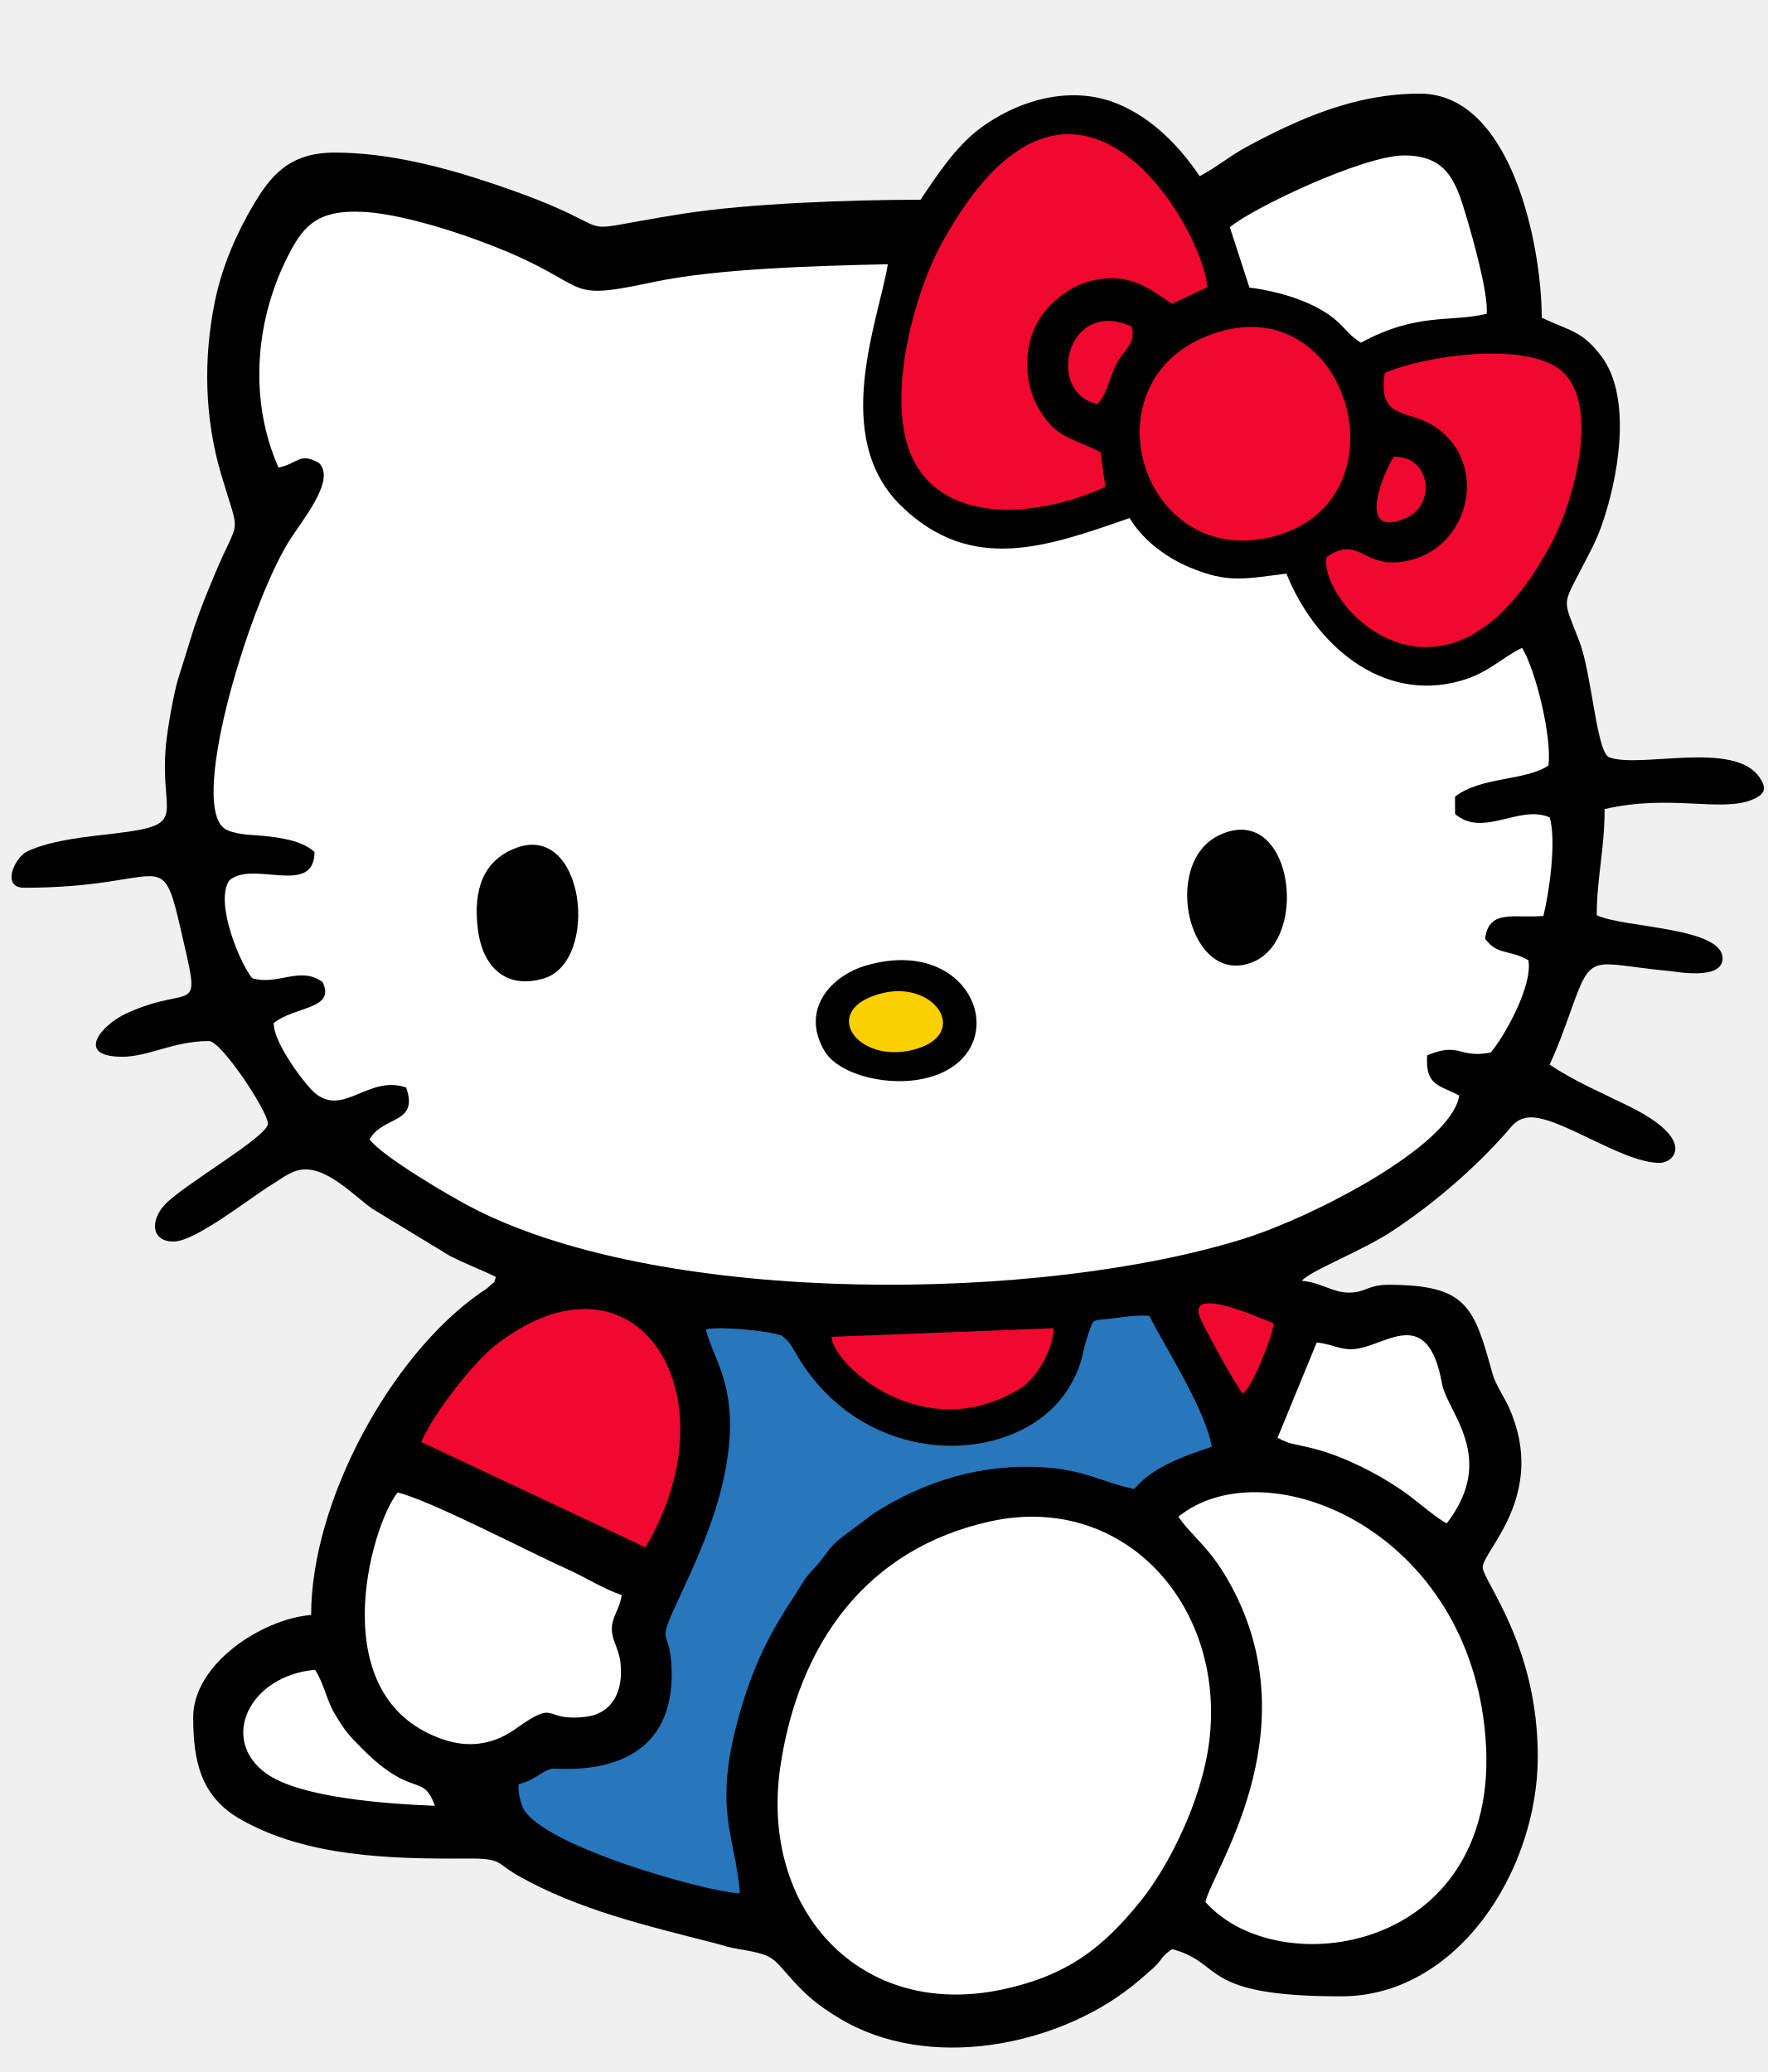
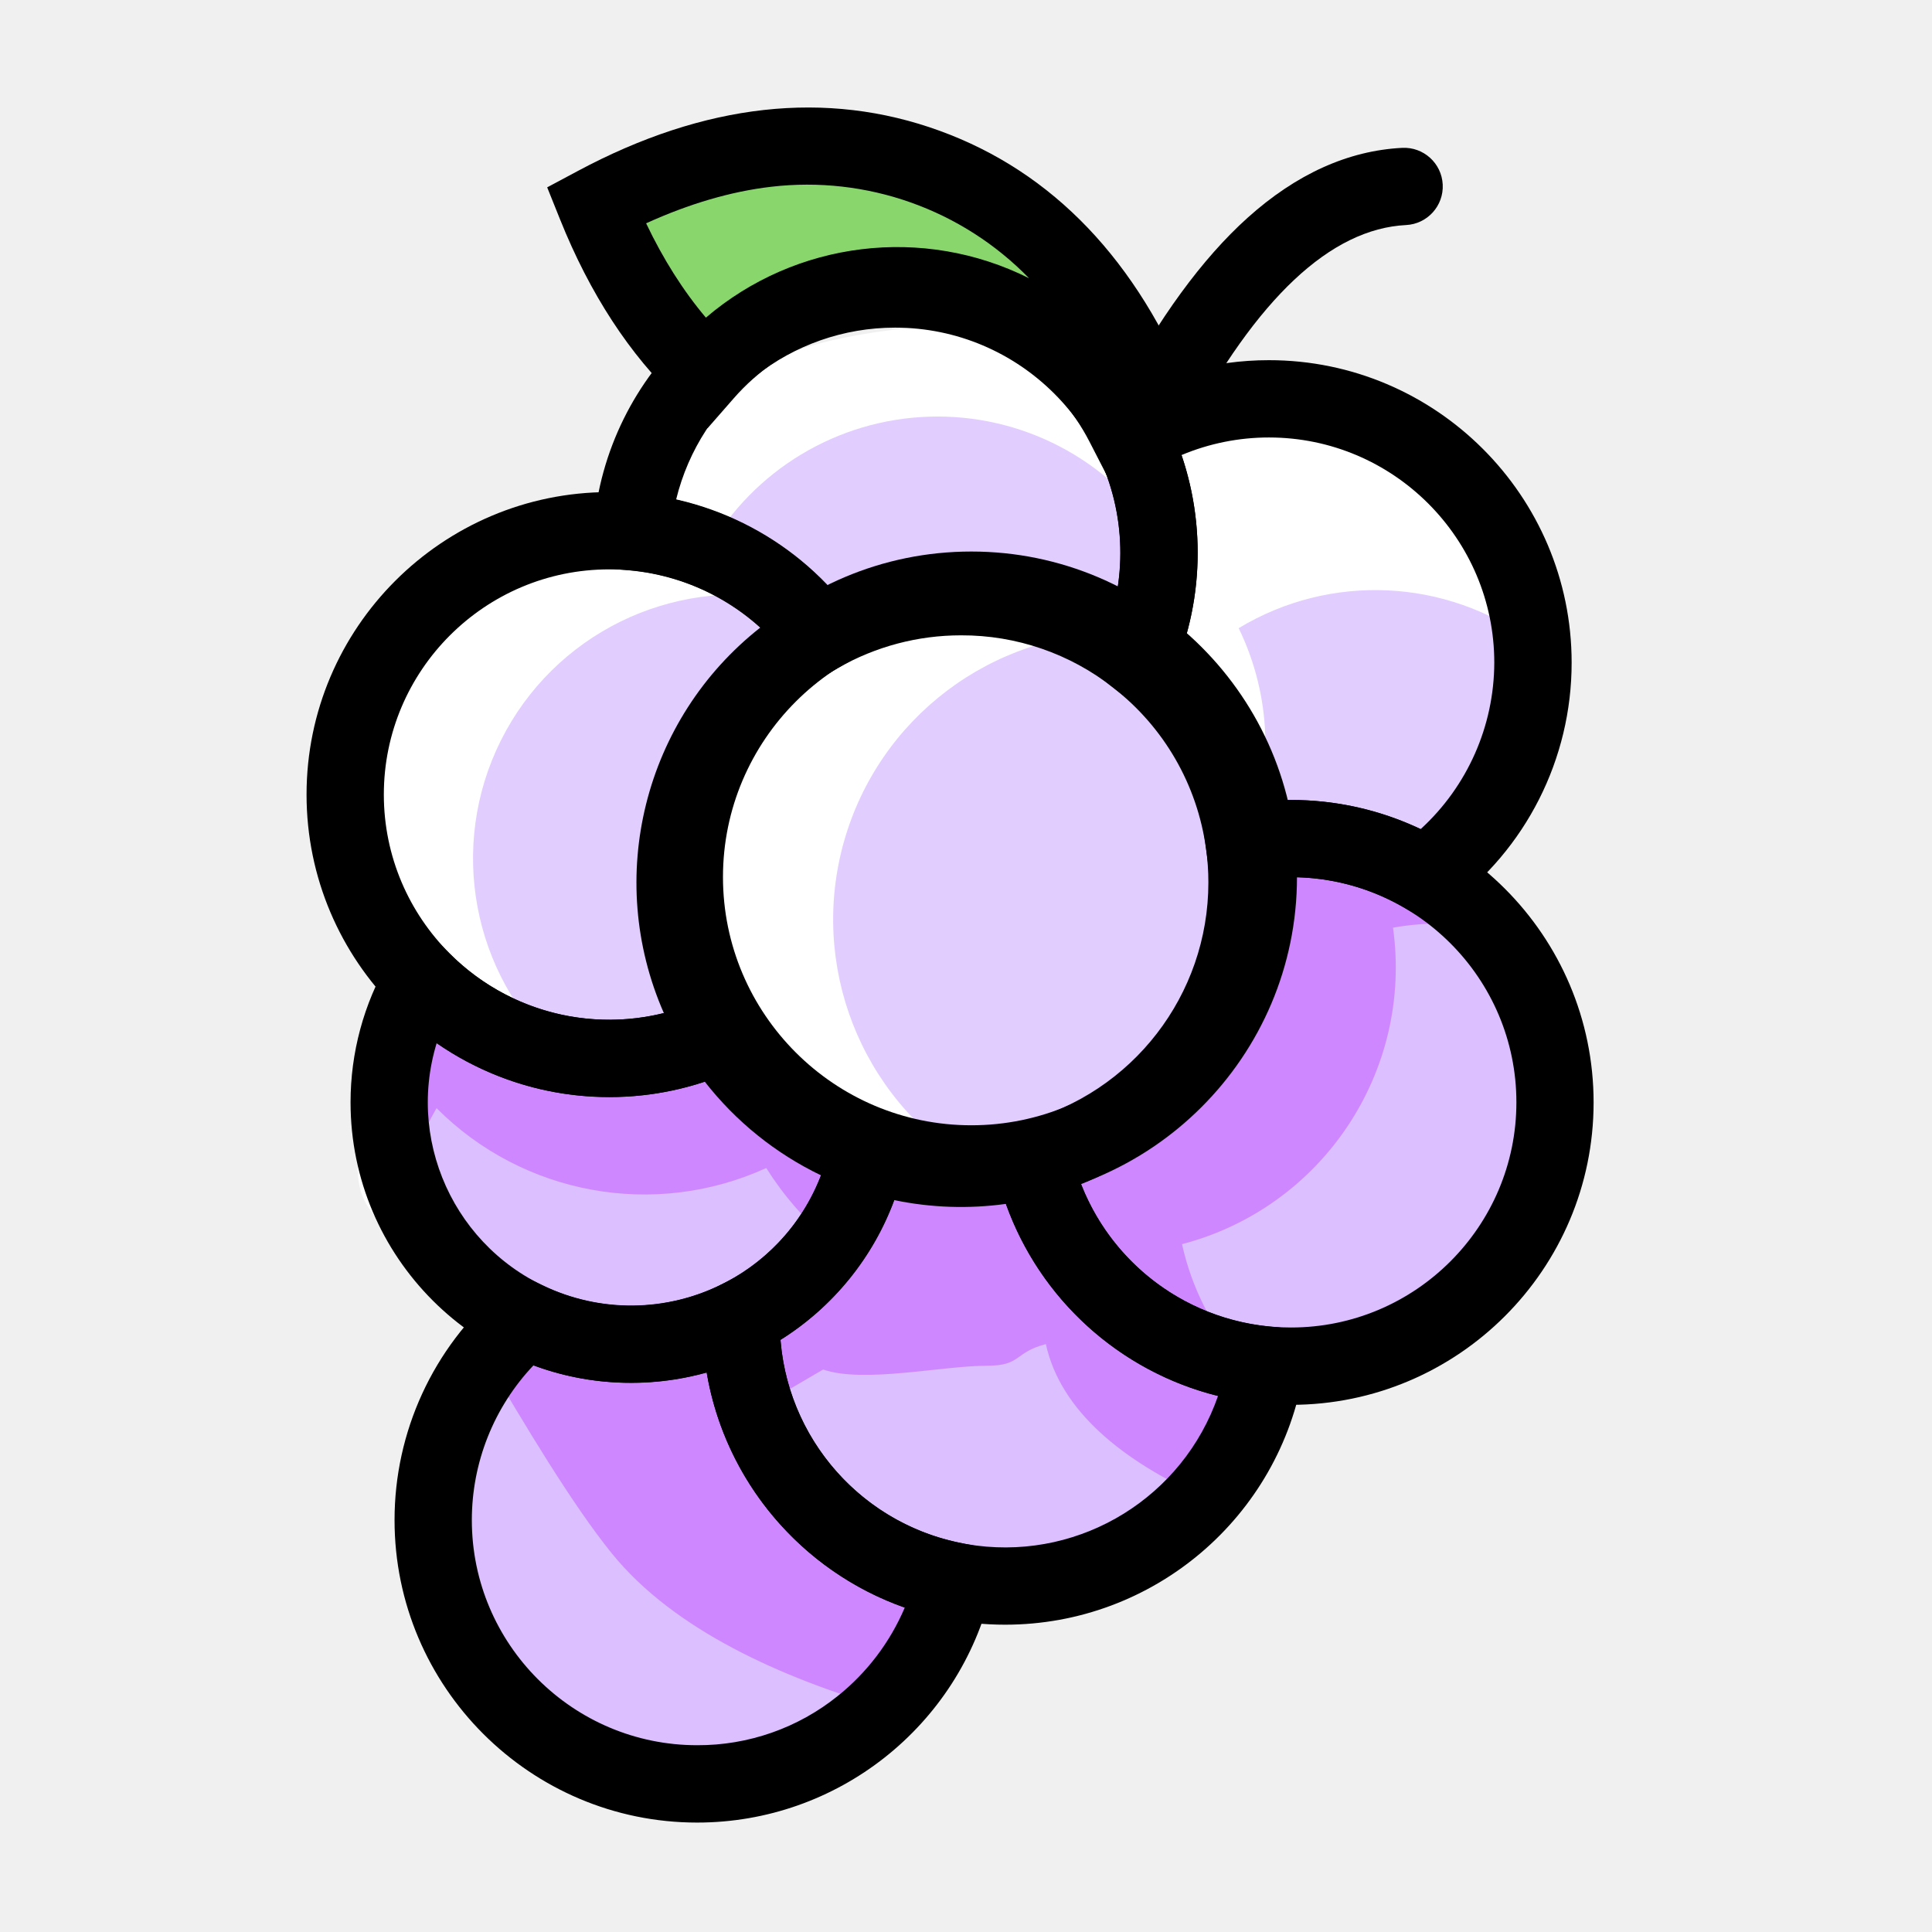
- <svg xmlns="http://www.w3.org/2000/svg" width="148pt" height="173.5pt" viewBox="0 0 148 173.5" version="1.1">
-   <g id="surface1">
-     <path style=" stroke:none;fill-rule:evenodd;fill:rgb(0%,0%,0%);fill-opacity:1;" d="M 77.074 16.727 C 71.301 16.727 62.734 17.023 57.176 17.898 C 45.969 19.656 53.941 19.598 40.988 15.285 C 37.203 14.027 32.566 12.777 28.027 12.777 C 24.234 12.777 22.68 14.691 21.215 17.16 C 19.875 19.418 18.629 22.176 18.012 25.145 C 17.008 29.977 17.117 35.004 18.52 39.734 C 20.16 45.27 20.086 43.02 17.961 48.137 C 17.273 49.793 16.922 50.633 16.301 52.406 L 14.891 56.918 C 14.516 58.223 14.059 60.855 13.914 62.199 C 13.27 68.34 16.023 69.039 9.652 69.785 C 7.527 70.035 4.266 70.332 2.273 71.297 C 1.23 71.805 0.066 74.336 2.02 74.336 C 13.816 74.336 13.469 70.633 15.105 77.707 C 16.926 85.566 16.355 82.211 10.574 84.863 C 8.492 85.816 6.23 88.488 10.25 88.488 C 12.438 88.488 14.543 87.172 17.492 87.172 C 18.539 87.172 22.43 93.066 22.43 94.086 C 22.43 95.191 15.301 99.223 13.77 100.906 C 12.555 102.242 12.672 103.961 14.531 103.961 C 16.379 103.961 20.93 100.297 22.863 99.125 C 23.629 98.66 23.723 98.5 24.539 98.141 C 26.836 97.125 29.348 99.895 31.129 101.188 L 37.68 105.172 C 39.07 105.867 40.207 106.289 41.523 106.922 C 41.25 107.68 41.504 107.191 40.98 107.699 C 40.656 108.016 40.543 108.031 40.223 108.254 C 32.637 113.559 26.051 125.809 26.051 135.23 C 21.871 135.578 16.176 139.367 16.176 143.789 C 16.176 147.504 16.828 150.457 20.137 152.34 C 25.641 155.477 32.578 155.672 39.234 155.625 C 42.074 155.605 41.566 156.035 43.387 157.066 C 48.438 159.926 54.168 161.258 59.809 162.703 C 60.859 162.973 60.816 163.035 61.926 163.219 C 65.289 163.773 64.547 164.02 67.109 166.59 C 68.117 167.602 69.016 168.238 70.289 169.008 C 77.723 173.496 88.402 171.336 94.715 166.367 C 95.375 165.848 95.93 165.355 96.492 164.855 C 97.402 164.047 97.105 163.906 98.141 163.211 C 102.574 164.395 100.285 167.164 112.297 167.164 C 121.996 167.164 128.754 156.688 128.754 147.082 C 128.754 137.863 124.289 132.551 124.145 131.281 C 124 129.996 129.641 125.246 126.352 117.883 C 125.934 116.945 125.238 116 124.957 115 C 123.418 109.457 122.859 107.582 116.246 107.582 C 114.527 107.582 114.34 108.238 112.953 108.238 C 111.559 108.238 110.617 107.387 109.004 107.25 C 109.59 106.453 114.09 104.738 116.641 103.039 C 120.121 100.719 123.391 97.91 126.164 94.785 C 126.602 94.293 126.934 93.727 127.859 93.586 C 130.277 93.219 135.742 97.375 138.961 97.375 C 140.176 97.375 142.062 95.441 136.438 92.656 C 134.16 91.531 131.816 90.535 129.742 89.148 C 130.352 87.883 130.988 86.141 131.512 84.66 C 133.324 79.551 133.168 80.695 139.844 81.316 C 140.285 81.359 144.227 82.109 144.227 80.258 C 144.227 77.617 135.934 77.711 133.691 76.637 C 133.691 73.543 134.352 71.109 134.352 67.75 C 139.855 66.469 144.117 68.051 146.723 66.953 C 147.691 66.547 148.02 66.086 147.297 65.059 C 145.133 61.984 137.289 64.371 134.738 63.414 C 133.672 63.012 133.297 56.496 132.242 53.73 C 130.84 50.039 130.754 50.855 132.488 47.457 C 133.121 46.223 133.598 45.398 134.066 44.098 C 135.434 40.316 136.75 33.391 134.082 29.836 C 132.453 27.668 131.43 27.727 129.086 26.602 C 129.086 20.664 126.59 7.84 118.879 7.84 C 113.457 7.84 108.812 9.926 104.504 12.227 C 102.957 13.051 101.961 13.949 100.445 14.754 C 98.785 12.273 96.5 9.918 93.641 8.719 C 89.48 6.973 84.938 8.57 82.004 10.793 C 79.984 12.324 78.453 14.668 77.074 16.727 Z M 77.074 16.727 " />
-     <path style=" stroke:none;fill-rule:evenodd;fill:rgb(99.609%,99.609%,99.609%);fill-opacity:1;" d="M 23.32 39.156 C 24.965 38.809 25.078 37.84 26.711 38.77 C 28.18 40.215 25.195 43.68 24.133 45.422 C 20.75 50.957 15.574 68.004 19.016 69.508 C 20.043 69.957 21.262 69.895 22.426 70.031 C 24.082 70.227 25.395 70.516 26.332 71.332 C 26.312 75.129 21.148 71.977 19.191 73.73 C 17.961 75.547 20.074 80.652 21.113 81.906 C 23.188 82.57 25.16 80.848 27.008 82.234 C 28.125 84.539 24.688 84.238 22.918 85.664 C 22.875 87.344 25.605 90.875 26.336 91.5 C 28.742 93.566 30.875 89.969 34.008 91.066 C 35.082 94.141 32.117 93.387 30.941 95.402 C 31.906 96.766 37.703 100.215 39.895 101.316 C 56.031 109.402 87.129 109.051 104.156 103.719 C 109.953 101.906 121.527 95.93 122.176 91.738 C 120.527 90.832 119.324 90.965 119.492 88.367 C 122.285 87.219 122.078 88.645 124.805 88.141 C 125.914 86.871 128.371 82.512 127.965 80.402 C 126.309 79.461 125.418 80.027 124.344 78.613 C 124.641 76.074 126.816 76.918 129.223 76.695 C 129.684 74.918 130.352 70.352 129.742 68.441 C 127.219 67.34 124.191 70.18 121.832 68.164 L 121.824 66.711 C 123.992 65.02 127.641 65.418 129.645 64.105 C 129.969 61.777 128.562 56.035 127.438 54.254 C 125.855 54.973 124.676 56.328 122.324 57 C 115.668 58.906 110.07 53.922 107.711 48.035 C 104.223 48.457 102.852 48.867 99.625 47.516 C 97.297 46.539 95.516 44.961 94.582 43.379 C 87.75 45.746 81.367 48.113 75.461 42.371 C 69.516 36.586 73.551 26.898 74.336 22.125 C 68.512 22.262 60.078 22.469 54.668 23.625 C 46.145 25.449 50.43 23.707 38.859 19.711 C 36.527 18.906 32.945 17.855 30.332 17.738 C 26.391 17.562 25.273 19.039 23.918 21.828 C 21.305 27.203 20.895 33.688 23.32 39.156 Z M 23.32 39.156 " />
-     <path style=" stroke:none;fill-rule:evenodd;fill:rgb(99.609%,99.609%,99.609%);fill-opacity:1;" d="M 82.891 127.398 C 72.504 129.695 66.855 137.676 65.336 147.926 C 63.582 159.75 71.902 169.219 84.043 166.566 C 89.426 165.391 92.363 163.066 95.473 159.223 C 97.871 156.258 100.594 150.812 101.23 145.945 C 102.715 134.566 94.184 124.906 82.891 127.398 Z M 82.891 127.398 " />
-     <path style=" stroke:none;fill-rule:evenodd;fill:rgb(15.697%,46.263%,73.631%);fill-opacity:1;" d="M 65.457 111.836 C 64.32 111.43 60.41 111.051 59.105 111.309 C 59.633 113.828 62.133 116.254 60.672 123.434 C 59.863 127.391 58.227 130.859 56.668 134.23 C 54.898 138.059 56.133 136.105 56.234 139.848 C 56.492 149.391 46.695 148 46.203 148.105 C 45.355 148.285 44.867 149.035 43.41 149.406 C 43.383 150.066 43.547 150.832 43.785 151.387 C 45.379 154.594 59.273 158.461 61.949 158.535 C 61.59 153.598 59.477 151.445 62.172 142.66 C 63.27 139.07 64.578 136.562 66.539 133.59 C 66.844 133.129 67.172 132.551 67.438 132.18 C 67.879 131.57 68 131.555 68.504 130.949 C 69.305 129.984 69.473 129.492 70.535 128.691 L 73.168 126.715 C 77.406 124.016 82.254 122.492 87.598 122.883 C 90.93 123.129 92.387 124.152 94.965 124.684 C 96.441 122.91 98.867 122.02 101.453 121.145 C 100.996 118.152 97.504 112.715 96.227 110.176 C 95.203 110.125 94.355 110.23 93.34 110.371 C 91.461 110.625 91.605 110.301 91.184 111.5 C 90.484 113.477 90.781 114.008 89.551 116.105 C 85.68 122.699 72.906 123.461 66.918 113.797 C 66.289 112.785 66.262 112.488 65.457 111.836 Z M 65.457 111.836 " />
-     <path style=" stroke:none;fill-rule:evenodd;fill:rgb(99.609%,99.609%,99.609%);fill-opacity:1;" d="M 98.66 127.004 C 99.949 128.859 101.484 129.629 103.355 133.309 C 109.504 145.402 101.473 156.727 100.926 159.262 C 107.289 166.461 126.98 163.27 124.184 143.754 C 121.852 127.477 105.625 121.359 98.66 127.004 Z M 98.66 127.004 " />
-     <path style=" stroke:none;fill-rule:evenodd;fill:rgb(94.531%,3.137%,18.042%);fill-opacity:1;" d="M 92.547 40.77 L 92.152 37.875 C 89.531 36.551 88.508 36.688 87.066 34.379 C 85.809 32.367 85.645 29.496 86.688 27.316 C 87.465 25.695 89.363 23.977 91.406 23.5 C 94.648 22.75 96.258 24.223 98.141 25.434 L 101.082 24.055 C 100.855 19.473 90.016 -0.094 78.809 20.449 C 76.609 24.477 74.031 33.473 76.43 38.422 C 79.125 43.988 86.988 43.324 92.547 40.77 Z M 92.547 40.77 " />
-     <path style=" stroke:none;fill-rule:evenodd;fill:rgb(99.609%,99.609%,99.609%);fill-opacity:1;" d="M 52.055 133.562 C 50.52 133.055 49.156 132.141 47.613 131.449 C 44.031 129.832 36.023 125.633 33.293 124.977 C 31.059 127.715 26.855 142.387 37.301 145.715 C 39.613 146.453 41.605 145.883 43.16 144.773 C 46.836 142.156 45.301 144.219 49.07 143.754 C 51.273 143.48 52.211 141.605 51.953 139.242 C 51.828 138.098 51.27 137.41 51.23 136.504 C 51.184 135.414 51.859 134.852 52.055 133.562 Z M 52.055 133.562 " />
-     <path style=" stroke:none;fill-rule:evenodd;fill:rgb(94.531%,3.137%,18.042%);fill-opacity:1;" d="M 115.941 31.238 C 115.309 35.277 117.961 34.195 120.23 35.785 C 124.629 38.859 123.055 45.48 118.336 46.836 C 114.117 48.047 114.004 44.598 111.051 46.664 C 110.48 50.938 121.441 62.02 130.102 45.078 C 131.75 41.848 133.965 33.992 130.816 31.117 C 127.969 28.516 119.242 29.766 115.941 31.238 Z M 115.941 31.238 " />
-     <path style=" stroke:none;fill-rule:evenodd;fill:rgb(94.531%,3.137%,18.042%);fill-opacity:1;" d="M 35.277 120.75 L 54.039 129.57 C 61.688 116.691 53.199 103.438 41.395 112.715 C 39.727 114.027 36.305 118.281 35.277 120.75 Z M 35.277 120.75 " />
-     <path style=" stroke:none;fill-rule:evenodd;fill:rgb(94.531%,3.137%,18.042%);fill-opacity:1;" d="M 101.602 27.934 C 90.543 31.727 95.59 48.039 106.855 44.859 C 117.918 41.734 112.941 24.043 101.602 27.934 Z M 101.602 27.934 " />
-     <path style=" stroke:none;fill-rule:evenodd;fill:rgb(99.609%,99.609%,99.609%);fill-opacity:1;" d="M 102.973 19.031 L 104.613 24.082 C 107.188 24.402 110.254 25.34 111.98 26.922 C 112.848 27.719 112.891 28.008 113.941 28.699 C 118.719 26.117 121.395 27.027 124.48 26.273 C 124.621 24.547 123.305 19.918 122.766 18.105 C 121.898 15.191 121.152 13.016 117.562 13.016 C 114.109 13.016 104.711 17.504 102.973 19.031 Z M 102.973 19.031 " />
-     <path style=" stroke:none;fill-rule:evenodd;fill:rgb(99.609%,99.609%,99.609%);fill-opacity:1;" d="M 110.246 112.414 L 106.961 120.406 C 107.066 120.469 107.188 120.438 107.23 120.539 L 107.961 120.836 C 108.016 120.852 108.91 121.051 109.035 121.078 C 109.844 121.254 110.383 121.391 111.082 121.621 C 113.441 122.402 116.098 123.82 118.004 125.246 C 118.562 125.66 120.633 127.395 121.141 127.551 C 125.387 122.02 121.172 118.285 120.734 115.852 C 119.594 109.531 116.375 112.367 113.875 112.891 C 112.379 113.207 111.746 112.566 110.246 112.414 Z M 110.246 112.414 " />
-     <path style=" stroke:none;fill-rule:evenodd;fill:rgb(0%,0%,0%);fill-opacity:1;" d="M 72.551 80.836 C 69.613 81.68 66.992 84.5 69.023 87.988 C 70.207 90.02 74.547 91.129 77.836 90.199 C 85.078 88.152 81.715 78.207 72.551 80.836 Z M 72.551 80.836 " />
-     <path style=" stroke:none;fill-rule:evenodd;fill:rgb(94.531%,3.137%,18.042%);fill-opacity:1;" d="M 69.613 111.938 C 69.777 114.324 77.375 121.211 85.426 116.258 C 86.641 115.508 88.105 113.359 88.215 111.215 Z M 69.613 111.938 " />
-     <path style=" stroke:none;fill-rule:evenodd;fill:rgb(99.609%,99.609%,99.609%);fill-opacity:1;" d="M 36.418 151.211 C 35.363 148.348 34.598 150.711 30.328 146.43 C 29.219 145.316 28.902 144.977 28.008 143.477 C 27.328 142.328 27.125 140.965 26.379 139.82 C 20.816 140.328 18.344 145.699 22.316 148.52 C 25.168 150.543 32.328 151.047 36.418 151.211 Z M 36.418 151.211 " />
-     <path style=" stroke:none;fill-rule:evenodd;fill:rgb(0%,0%,0%);fill-opacity:1;" d="M 43.008 71.082 C 40.539 72.121 39.586 74.371 40.012 77.832 C 40.363 80.73 42.168 82.914 45.516 81.934 C 50.285 80.539 48.977 68.574 43.008 71.082 Z M 43.008 71.082 " />
-     <path style=" stroke:none;fill-rule:evenodd;fill:rgb(0%,0%,0%);fill-opacity:1;" d="M 102.074 69.938 C 97.121 72.293 99.598 82.855 104.98 80.52 C 109.734 78.457 108.113 67.066 102.074 69.938 Z M 102.074 69.938 " />
-     <path style=" stroke:none;fill-rule:evenodd;fill:rgb(98.047%,81.639%,0%);fill-opacity:1;" d="M 73.875 83.164 C 68.504 84.488 71.707 89.164 76.523 87.887 C 81.289 86.625 78.316 82.07 73.875 83.164 Z M 73.875 83.164 " />
-     <path style=" stroke:none;fill-rule:evenodd;fill:rgb(94.531%,3.137%,18.042%);fill-opacity:1;" d="M 104.066 116.691 C 104.898 116.047 106.445 112.137 106.664 110.832 C 105.621 110.434 99.582 107.652 100.418 110.188 C 100.645 110.879 103.605 116.285 104.066 116.691 Z M 104.066 116.691 " />
-     <path style=" stroke:none;fill-rule:evenodd;fill:rgb(94.531%,3.137%,18.042%);fill-opacity:1;" d="M 91.887 33.828 C 92.707 32.973 92.801 31.898 93.359 30.711 C 94.109 29.117 95.086 28.973 94.773 27.352 C 89.277 24.859 87.504 32.922 91.887 33.828 Z M 91.887 33.828 " />
-     <path style=" stroke:none;fill-rule:evenodd;fill:rgb(94.531%,3.137%,18.042%);fill-opacity:1;" d="M 116.699 38.25 C 115.891 39.461 113.469 45.09 117.582 43.441 C 120.359 42.324 119.781 38.133 116.699 38.25 Z M 116.699 38.25 " />
-   </g>
+ <svg xmlns="http://www.w3.org/2000/svg" width="800px" height="800px" viewBox="0 0 1024 1024" class="icon" version="1.1">
+   <path d="M321.32 935.84q-94-69.1-98.59-106.46T292 696.93q-88.06-33.32-99.85-62.93t30.58-111q-53.07-120.54-30.58-167.2t149.58-79.64q25.65-62.31 63.17-82.88t129-22.48l92 51.31q151 18.59 172.69 54t-28.42 181.7q36.09 61.55 48.4 95.52t0 80.67q-24.57 69.94-48.4 81.53t-99.1 0l-71.44 113.85L493 851.87q-41.29 69.73-70.39 84t-101.29-0.03z" fill="#FFFFFF" />
+   <path d="M278.39 699.56a128.56 128.56 0 0 0 114.44-1.09v2.33A139.9 139.9 0 0 0 505.63 838a139.91 139.91 0 1 1-227.24-138.44z" fill="#DBBFFF" />
+   <path d="M468 905c-53.49-15.87-110.45-40.72-143.6-81.52-21.23-26.13-47.15-69.79-66.31-102.37a140.69 140.69 0 0 1 20.28-21.5 128.56 128.56 0 0 0 114.44-1.09v2.33A139.9 139.9 0 0 0 505.63 838 139.61 139.61 0 0 1 468 905z" fill="#CE87FF" />
+   <path d="M375.29 291.45A140 140 0 0 1 614 284q0.28 4.46 0.28 9a139.32 139.32 0 0 1-11.46 55.53 151.71 151.71 0 0 0-168.79-12.21 140.32 140.32 0 0 0-58.74-44.87z" fill="#E2CDFF" />
+   <path d="M392.83 698.47A128.41 128.41 0 0 0 460 611a152.55 152.55 0 0 0 87.65 3.38 140 140 0 0 0 123.13 109.09 139.91 139.91 0 0 1-278-22.66q0.03-1.17 0.05-2.34z" fill="#DBBFFF" />
+   <path d="M637.55 793.4c-42.05-18.92-75.36-45.22-83.22-81-17 4.42-12.81 11.47-31.19 11.47-24.09 0-65.31 9.42-86.87 2-12.94 7.48-24.77 14.51-35.66 21.12a139.57 139.57 0 0 1-7.79-46.14v-2.33A128.41 128.41 0 0 0 460 611a152.55 152.55 0 0 0 87.65 3.38 140 140 0 0 0 123.13 109.09 139.3 139.3 0 0 1-33.23 69.93z" fill="#CE87FF" />
+   <path d="M460 611a128.25 128.25 0 1 1-236.28-91.24A140.07 140.07 0 0 0 381 548.34 152 152 0 0 0 460 611z" fill="#DBBFFF" />
+   <path d="M439.63 657.73a169.12 169.12 0 0 1-33.5-38.66 155.55 155.55 0 0 1-174.75-31.74 141.39 141.39 0 0 0-16.49 43.21 128.43 128.43 0 0 1 8.79-110.79A140.07 140.07 0 0 0 381 548.34 152 152 0 0 0 460 611a127.5 127.5 0 0 1-20.37 46.73z" fill="#CE87FF" />
+   <path d="M812.07 340.1q0.43 5.5 0.44 11.12a139.62 139.62 0 0 1-57 112.67 139.29 139.29 0 0 0-71.21-19.45 140.88 140.88 0 0 0-23.65 2 140.18 140.18 0 0 0-4.13-113.49 140 140 0 0 1 155.57 7.16zM296.46 558.48a139.91 139.91 0 0 1 120.41-240.9 140.68 140.68 0 0 1 17.19 18.69 151.52 151.52 0 0 0-53 212.07 140.66 140.66 0 0 1-84.58 10.14z" fill="#E2CDFF" />
+   <path d="M547.62 614.38a151.67 151.67 0 0 0 111.87-167.75 139.84 139.84 0 1 1-111.87 167.75z" fill="#DBBFFF" />
+   <path d="M789.32 491.94a141.45 141.45 0 0 0-51-0.26 151.67 151.67 0 0 1-111.83 167.75 139.4 139.4 0 0 0 31.59 62.24 140 140 0 0 1-110.46-107.29 151.67 151.67 0 0 0 111.87-167.75 140.19 140.19 0 0 1 129.84 45.31z" fill="#CE87FF" />
+   <path d="M514 616.89a152.05 152.05 0 0 1 79.72-281.57h0.85a152.05 152.05 0 0 1-79.72 281.57z" fill="#E2CDFF" />
+   <path d="M369.5 966c-88.43 0-160.38-71.92-160.38-160.32A160.19 160.19 0 0 1 265.05 684l10.21-8.77 12.1 5.9a108.08 108.08 0 0 0 96.15-0.91l30.36-15.52-0.56 34.09v2a119.53 119.53 0 0 0 96.28 117.12l20.9 4.1-4.91 20.72A160.42 160.42 0 0 1 369.5 966z m-86.77-242.32a119.23 119.23 0 0 0-32.65 82c0 65.81 53.57 119.32 119.42 119.32a118.14 118.14 0 0 0 74.59-26.14 120.25 120.25 0 0 0 35.45-46.8 160.81 160.81 0 0 1-105-124.64 149.54 149.54 0 0 1-40 5.48 147.54 147.54 0 0 1-51.81-9.22zM611.09 381l-20.88-16.4a129.77 129.77 0 0 0-80.82-27.86A131.09 131.09 0 0 0 444.25 354l-15.56 9-10.9-14.25a119.62 119.62 0 0 0-84.58-46.49l-20.27-1.73 1.6-20.28a160.37 160.37 0 0 1 159.88-147.61c88.43 0 160.38 71.92 160.38 160.31a159.21 159.21 0 0 1-13.15 63.67z m-101.7-85.19a170.41 170.41 0 0 1 82.12 20.78 119.91 119.91 0 0 0 2.32-23.59c0-65.81-53.57-119.35-119.42-119.35a119.48 119.48 0 0 0-116.07 91.18 160.91 160.91 0 0 1 80.8 46 172.4 172.4 0 0 1 70.25-15.05z" fill="" />
+   <path d="M532.71 861.12c-88.43 0-160.38-71.92-160.38-160.32v-2.67l0.2-12.3 11-5.6a107.27 107.27 0 0 0 56.43-73.49l4.81-22.66 21.9 7.55a132.1 132.1 0 0 0 75.83 2.92l20.59-5.35 4.53 20.8a119.49 119.49 0 0 0 105.11 93.1l21.79 2.08-3.52 21.59a160.39 160.39 0 0 1-158.29 134.35zM413.66 710.18a119.45 119.45 0 0 0 231.91 29.73 160.81 160.81 0 0 1-112.44-101.82 173.69 173.69 0 0 1-59.14-2 147.83 147.83 0 0 1-60.33 74.09z" fill="" />
+   <path d="M334.52 732.94c-82 0-148.72-66.69-148.72-148.66a148.56 148.56 0 0 1 20.2-74.85l13.42-23 18.78 18.87a119.6 119.6 0 0 0 134.32 24.41l16.3-7.46 9.55 15.17a131.74 131.74 0 0 0 68.27 54.21l17.12 5.9-3.76 17.72a148.75 148.75 0 0 1-145.48 117.69z m-103.1-180a107.77 107.77 0 0 0 203.71 70 173.22 173.22 0 0 1-61.58-49.62 160.92 160.92 0 0 1-142.14-20.39zM756.7 488.42l-11.7-6.91a119.29 119.29 0 0 0-60.78-16.59 120.73 120.73 0 0 0-21.18 1.87l-20.94 3.74-2.94-21.07a130.28 130.28 0 0 0-49-84.86l-12.44-9.75 6.29-14.51a119.67 119.67 0 0 0-2.3-99.76l-8.23-16.81 16-9.71a160.18 160.18 0 0 1 83.07-23.16C761 190.9 833 262.82 833 351.22a160.09 160.09 0 0 1-65.37 129.16zM684.26 424A160.5 160.5 0 0 1 753 439.42a119.92 119.92 0 0 0 39-88.2c0-65.81-53.57-119.35-119.42-119.35a119.54 119.54 0 0 0-46.34 9.32 161.21 161.21 0 0 1 0.8 101.09 170.69 170.69 0 0 1 48.8 81.9q4.22-0.18 8.42-0.18z" fill="" />
+   <path d="M322.86 581.45c-88.43 0-160.38-71.92-160.38-160.31s71.95-160.32 160.38-160.32a159.32 159.32 0 0 1 127.46 63l14.21 18.57L444.25 354a131 131 0 0 0-45.88 183.39l12.47 19.8-21.27 9.81a159.16 159.16 0 0 1-66.71 14.45z m0-279.67c-65.85 0-119.42 53.54-119.42 119.35S257 540.49 322.86 540.49a119.56 119.56 0 0 0 29-3.53A172 172 0 0 1 403 332.6a118.5 118.5 0 0 0-80.14-30.82zM684.26 744.59a160.41 160.41 0 0 1-156.65-125.82l-4.23-19.26 19.08-5a131 131 0 0 0 98-126.81 132.84 132.84 0 0 0-1.26-18.29l-2.72-19.52 19.41-3.47a161.88 161.88 0 0 1 28.37-2.42c88.43 0 160.38 71.92 160.38 160.32S772.7 744.59 684.26 744.59zM573 627.6a119.46 119.46 0 0 0 111.3 76c65.85 0 119.42-53.54 119.42-119.35s-53.61-119.33-119.46-119.33h-2.86v2.79A172 172 0 0 1 573 627.6z" fill="" />
+   <path d="M514.83 637.38c-95.17 0-172.6-77.4-172.6-172.53s77.43-172.53 172.6-172.53 172.6 77.4 172.6 172.53S610 637.38 514.83 637.38z m0-304.1c-72.58 0-131.64 59-131.64 131.57s59.05 131.57 131.64 131.57 131.63-59 131.63-131.57-59.04-131.57-131.63-131.57zM610.59 239.56a20.49 20.49 0 0 1-18.08-30.07c21.62-40.83 44.72-72.46 68.67-94 25.75-23.18 53.33-35.67 82-37.12a20.48 20.48 0 1 1 2.07 40.91c-40 2-79.15 38.83-116.52 109.41a20.48 20.48 0 0 1-18.14 10.87z" fill="" />
+   <path d="M373.63 197.53q-35.59-33.6-57.74-88.85 93.33-49.93 175.2-20.13t121.27 128q-8.35 4.47-16.61 8.29a135.28 135.28 0 0 0-222.12-27.36z" fill="#89D66D" />
+   <path d="M586.53 251.75l-9-17.5A114.8 114.8 0 0 0 389 211l-14 16-15.46-14.59c-25.79-24.35-46.88-56.69-62.69-96.11l-6.83-17 16.18-8.65c67.28-36 131.84-43.17 191.87-21.32S603 138.15 631.37 209l6.83 17-16.2 8.65a349.61 349.61 0 0 1-17.65 8.82zM342.46 118.36c9.1 19.11 19.7 35.82 31.68 50a156.11 156.11 0 0 1 171.28-20.89A164.09 164.09 0 0 0 408.69 99c-21.25 2.48-43.46 9-66.23 19.36z" fill="" />
</svg>
